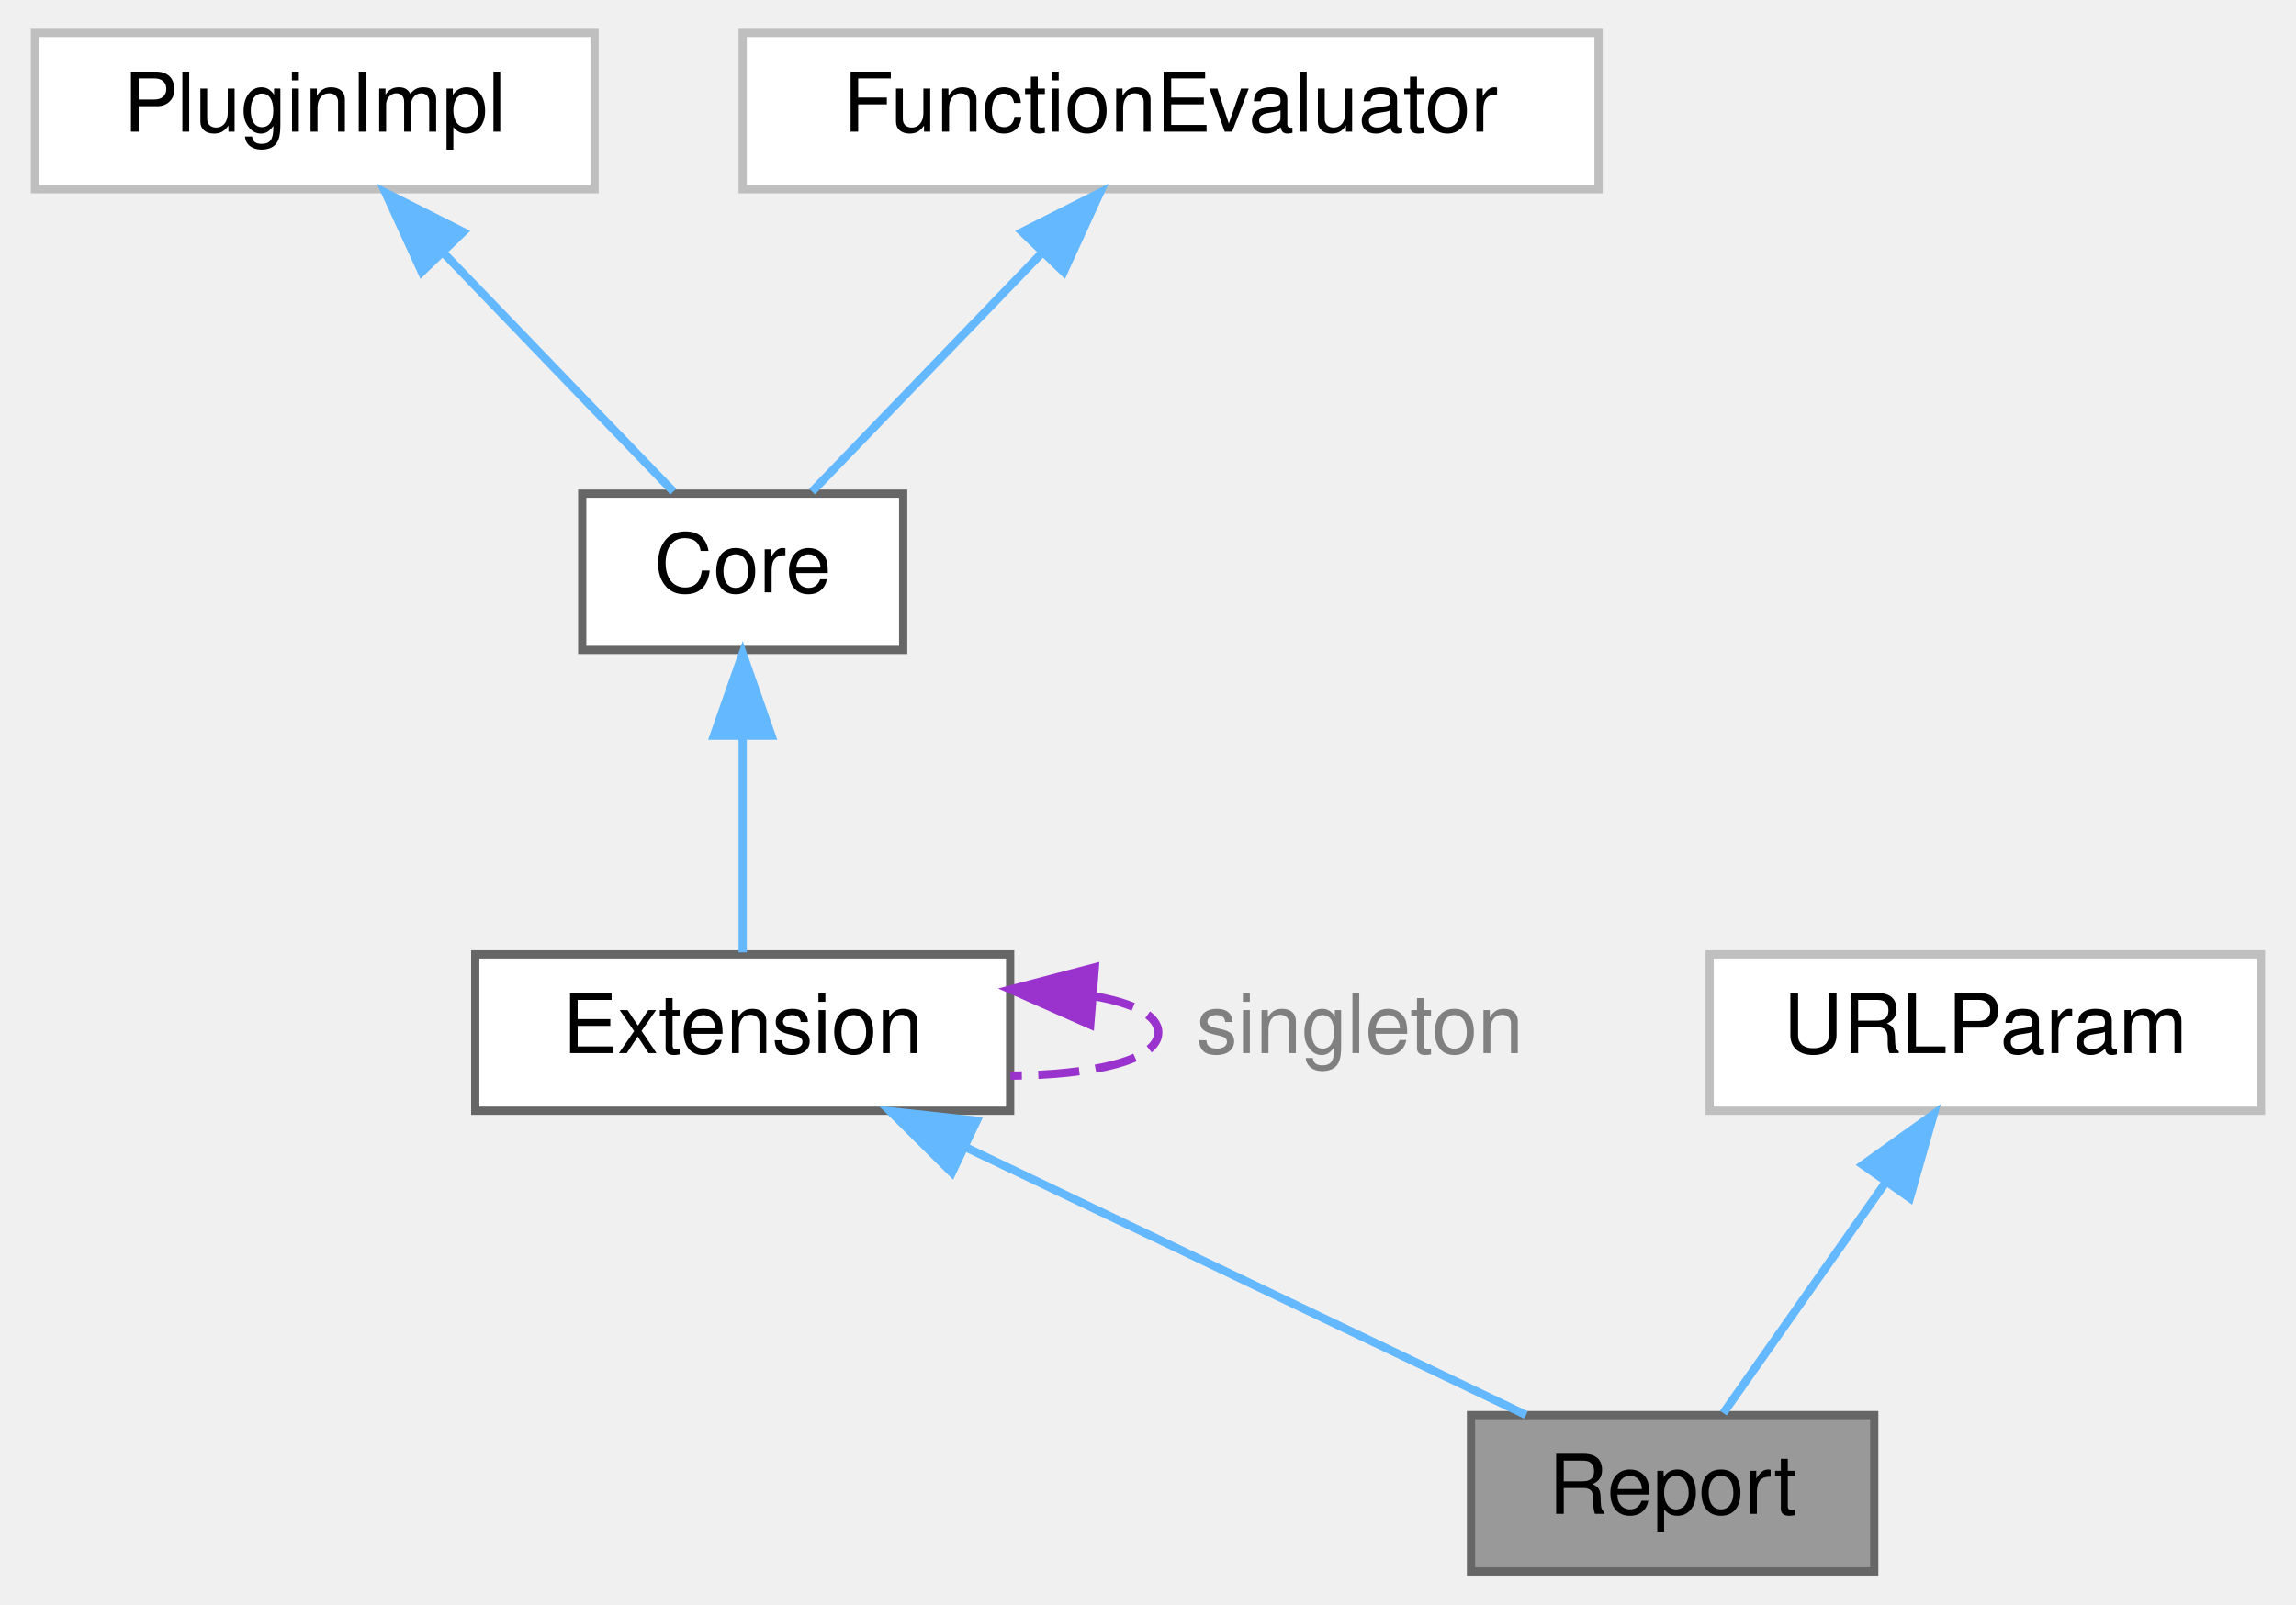
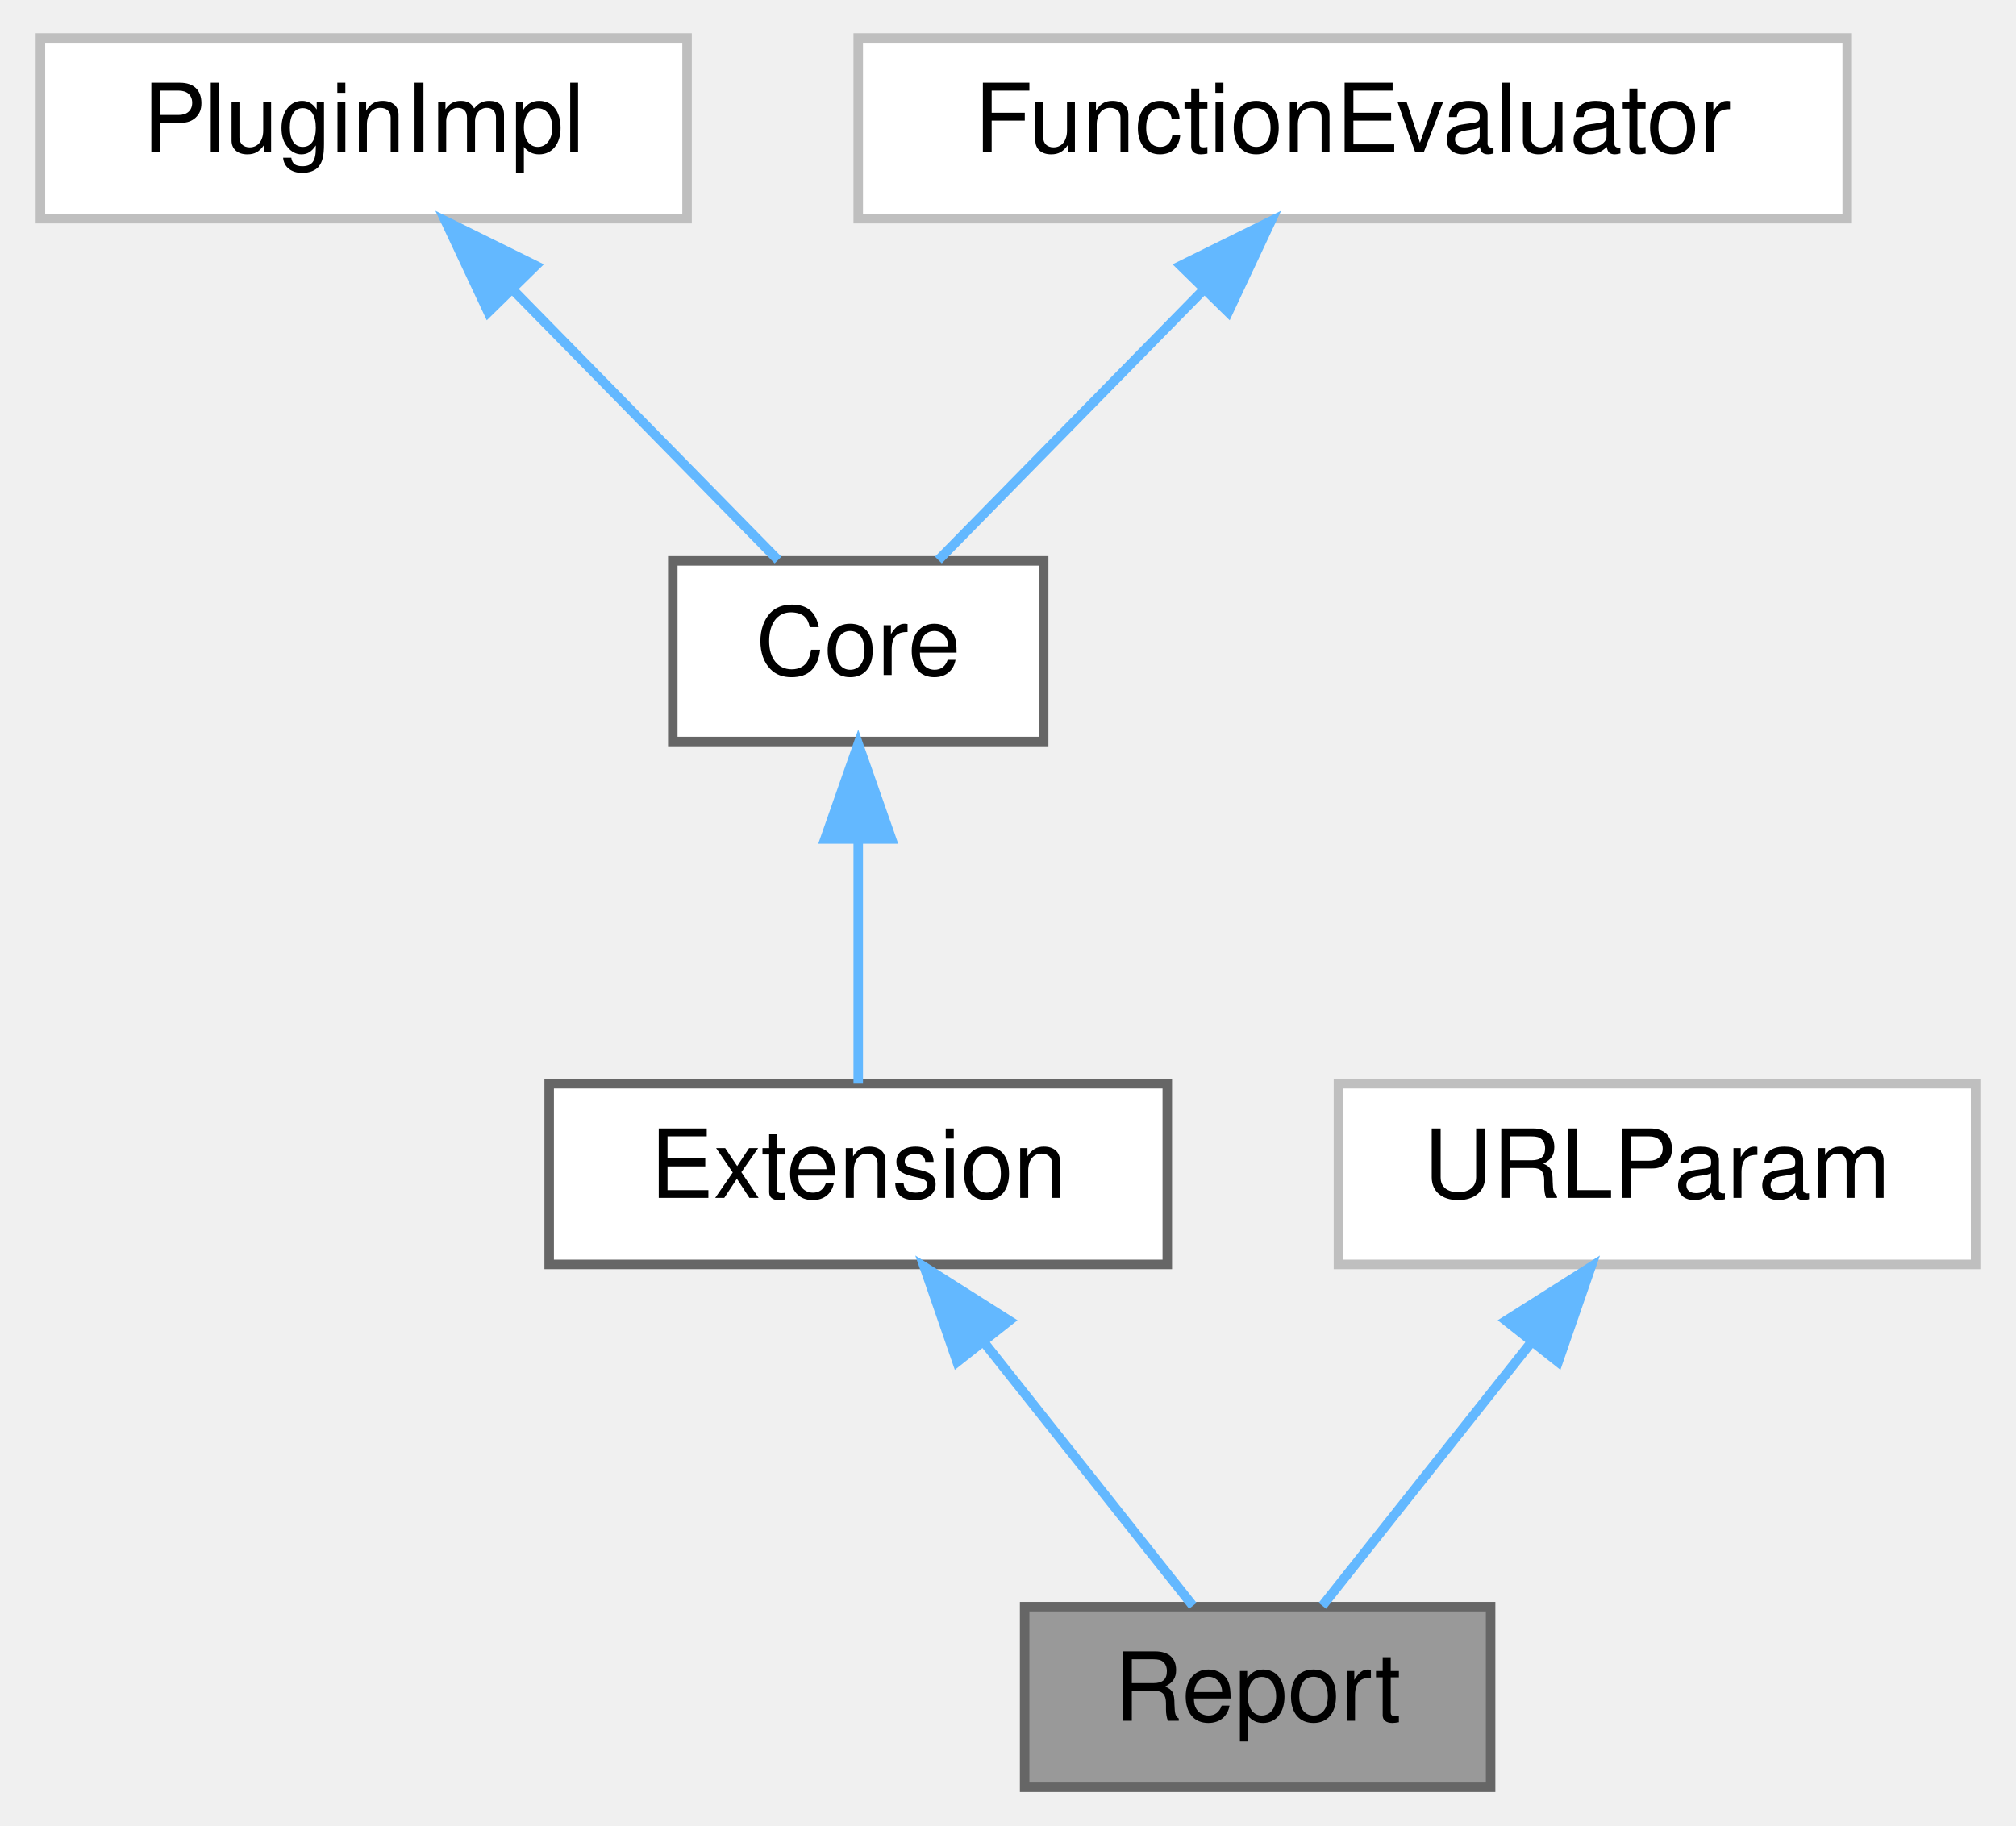
- <svg xmlns="http://www.w3.org/2000/svg" xmlns:xlink="http://www.w3.org/1999/xlink" width="279pt" height="195pt" viewBox="0.00 0.00 278.50 195.00">
-   <g id="graph0" class="graph" transform="scale(1 1) rotate(0) translate(4 191)">
+ <svg xmlns="http://www.w3.org/2000/svg" xmlns:xlink="http://www.w3.org/1999/xlink" width="212pt" height="192pt" viewBox="0.00 0.00 211.50 192.00">
+   <g id="graph0" class="graph" transform="scale(1 1) rotate(0) translate(4 188)">
    <g id="Node000001" class="node">
      <g id="a_Node000001">
        <a xlink:title=" ">
-           <polygon fill="#999999" stroke="#666666" points="223.5,-19 174.5,-19 174.5,0 223.5,0 223.5,-19" />
-           <text text-anchor="middle" x="199" y="-7" font-family="Helvetica,sans-Serif" font-size="10.00">Report</text>
+           <polygon fill="#999999" stroke="#666666" points="152.5,-19 103.5,-19 103.5,0 152.5,0 152.5,-19" />
+           <text text-anchor="middle" x="128" y="-7" font-family="Helvetica,sans-Serif" font-size="10.00">Report</text>
        </a>
      </g>
    </g>
    <g id="Node000002" class="node">
      <g id="a_Node000002">
        <a xlink:href="classfr_1_1inria_1_1corese_1_1core_1_1extension_1_1Extension.html" target="_top" xlink:title="Generic Java Extension function public class prefix fun: &lt;function://fr.inria.corese....">
-           <polygon fill="white" stroke="#666666" points="118.5,-75 53.5,-75 53.5,-56 118.5,-56 118.5,-75" />
-           <text text-anchor="middle" x="86" y="-63" font-family="Helvetica,sans-Serif" font-size="10.00">Extension</text>
+           <polygon fill="white" stroke="#666666" points="118.5,-74 53.5,-74 53.5,-55 118.5,-55 118.5,-74" />
+           <text text-anchor="middle" x="86" y="-62" font-family="Helvetica,sans-Serif" font-size="10.00">Extension</text>
        </a>
      </g>
    </g>
    <g id="edge1_Node000001_Node000002" class="edge">
      <g id="a_edge1_Node000001_Node000002">
        <a xlink:title=" ">
-           <path fill="none" stroke="#63b8ff" d="M113,-51.6C134.11,-41.51 162.86,-27.77 181.18,-19.02" />
-           <polygon fill="#63b8ff" stroke="#63b8ff" points="111.42,-48.47 103.91,-55.94 114.44,-54.79 111.42,-48.47" />
+           <path fill="none" stroke="#63b8ff" d="M99.33,-46.67C106.61,-37.5 115.3,-26.52 121.19,-19.09" />
+           <polygon fill="#63b8ff" stroke="#63b8ff" points="96.4,-44.74 92.94,-54.75 101.89,-49.08 96.4,-44.74" />
        </a>
      </g>
-     </g>
-     <g id="edge5_Node000002_Node000002" class="edge">
-       <g id="a_edge5_Node000002_Node000002">
-         <a xlink:title=" ">
-           <path fill="none" stroke="#9a32cd" stroke-dasharray="5,2" d="M128.64,-69.93C133.41,-69.1 136.5,-67.62 136.5,-65.5 136.5,-62.11 128.6,-60.36 118.54,-60.26" />
-           <polygon fill="#9a32cd" stroke="#9a32cd" points="128.23,-66.45 118.54,-70.74 128.79,-73.43 128.23,-66.45" />
-         </a>
-       </g>
-       <text text-anchor="middle" x="161" y="-63" font-family="Helvetica,sans-Serif" font-size="10.00" fill="grey"> singleton</text>
    </g>
    <g id="Node000003" class="node">
      <g id="a_Node000003">
        <a xlink:href="classfr_1_1inria_1_1corese_1_1core_1_1extension_1_1Core.html" target="_top" xlink:title="Super class for Java extension function class public class Myclass extends Core Extension function ca...">
-           <polygon fill="white" stroke="#666666" points="105.5,-131 66.5,-131 66.5,-112 105.5,-112 105.5,-131" />
-           <text text-anchor="middle" x="86" y="-119" font-family="Helvetica,sans-Serif" font-size="10.00">Core</text>
+           <polygon fill="white" stroke="#666666" points="105.5,-129 66.5,-129 66.5,-110 105.5,-110 105.5,-129" />
+           <text text-anchor="middle" x="86" y="-117" font-family="Helvetica,sans-Serif" font-size="10.00">Core</text>
        </a>
      </g>
    </g>
    <g id="edge2_Node000002_Node000003" class="edge">
      <g id="a_edge2_Node000002_Node000003">
        <a xlink:title=" ">
-           <path fill="none" stroke="#63b8ff" d="M86,-101.3C86,-92.41 86,-82.28 86,-75.25" />
-           <polygon fill="#63b8ff" stroke="#63b8ff" points="82.5,-101.58 86,-111.58 89.5,-101.58 82.5,-101.58" />
+           <path fill="none" stroke="#63b8ff" d="M86,-99.66C86,-90.93 86,-80.99 86,-74.09" />
+           <polygon fill="#63b8ff" stroke="#63b8ff" points="82.5,-99.75 86,-109.75 89.5,-99.75 82.5,-99.75" />
        </a>
      </g>
    </g>
    <g id="Node000004" class="node">
      <g id="a_Node000004">
        <a xlink:title=" ">
-           <polygon fill="white" stroke="#bfbfbf" points="68,-187 0,-187 0,-168 68,-168 68,-187" />
-           <text text-anchor="middle" x="34" y="-175" font-family="Helvetica,sans-Serif" font-size="10.00">PluginImpl</text>
+           <polygon fill="white" stroke="#bfbfbf" points="68,-184 0,-184 0,-165 68,-165 68,-184" />
+           <text text-anchor="middle" x="34" y="-172" font-family="Helvetica,sans-Serif" font-size="10.00">PluginImpl</text>
        </a>
      </g>
    </g>
    <g id="edge3_Node000003_Node000004" class="edge">
      <g id="a_edge3_Node000003_Node000004">
        <a xlink:title=" ">
-           <path fill="none" stroke="#63b8ff" d="M49.68,-160.22C58.84,-150.7 70.05,-139.06 77.57,-131.25" />
-           <polygon fill="#63b8ff" stroke="#63b8ff" points="47,-157.95 42.59,-167.58 52.04,-162.81 47,-157.95" />
+           <path fill="none" stroke="#63b8ff" d="M49.68,-157.52C58.84,-148.18 70.05,-136.75 77.57,-129.09" />
+           <polygon fill="#63b8ff" stroke="#63b8ff" points="47.09,-155.16 42.59,-164.75 52.09,-160.06 47.09,-155.16" />
        </a>
      </g>
    </g>
    <g id="Node000005" class="node">
      <g id="a_Node000005">
        <a xlink:title=" ">
-           <polygon fill="white" stroke="#bfbfbf" points="190,-187 86,-187 86,-168 190,-168 190,-187" />
-           <text text-anchor="middle" x="138" y="-175" font-family="Helvetica,sans-Serif" font-size="10.00">FunctionEvaluator</text>
+           <polygon fill="white" stroke="#bfbfbf" points="190,-184 86,-184 86,-165 190,-165 190,-184" />
+           <text text-anchor="middle" x="138" y="-172" font-family="Helvetica,sans-Serif" font-size="10.00">FunctionEvaluator</text>
        </a>
      </g>
    </g>
    <g id="edge4_Node000003_Node000005" class="edge">
      <g id="a_edge4_Node000003_Node000005">
        <a xlink:title=" ">
-           <path fill="none" stroke="#63b8ff" d="M122.32,-160.22C113.16,-150.7 101.95,-139.06 94.43,-131.25" />
-           <polygon fill="#63b8ff" stroke="#63b8ff" points="119.96,-162.81 129.41,-167.58 125,-157.95 119.96,-162.81" />
+           <path fill="none" stroke="#63b8ff" d="M122.32,-157.52C113.16,-148.18 101.95,-136.75 94.43,-129.09" />
+           <polygon fill="#63b8ff" stroke="#63b8ff" points="119.91,-160.06 129.41,-164.75 124.91,-155.16 119.91,-160.06" />
        </a>
      </g>
    </g>
    <g id="Node000006" class="node">
      <g id="a_Node000006">
        <a xlink:title=" ">
-           <polygon fill="white" stroke="#bfbfbf" points="270.5,-75 203.5,-75 203.5,-56 270.5,-56 270.5,-75" />
-           <text text-anchor="middle" x="237" y="-63" font-family="Helvetica,sans-Serif" font-size="10.00">URLParam</text>
+           <polygon fill="white" stroke="#bfbfbf" points="203.5,-74 136.5,-74 136.5,-55 203.5,-55 203.5,-74" />
+           <text text-anchor="middle" x="170" y="-62" font-family="Helvetica,sans-Serif" font-size="10.00">URLParam</text>
        </a>
      </g>
    </g>
-     <g id="edge6_Node000001_Node000006" class="edge">
-       <g id="a_edge6_Node000001_Node000006">
+     <g id="edge5_Node000001_Node000006" class="edge">
+       <g id="a_edge5_Node000001_Node000006">
        <a xlink:title=" ">
-           <path fill="none" stroke="#63b8ff" d="M224.94,-47.36C218.36,-38 210.49,-26.83 205.16,-19.25" />
-           <polygon fill="#63b8ff" stroke="#63b8ff" points="222.11,-49.42 230.73,-55.58 227.83,-45.39 222.11,-49.42" />
+           <path fill="none" stroke="#63b8ff" d="M156.67,-46.67C149.39,-37.5 140.7,-26.52 134.81,-19.09" />
+           <polygon fill="#63b8ff" stroke="#63b8ff" points="154.11,-49.08 163.06,-54.75 159.6,-44.74 154.11,-49.08" />
        </a>
      </g>
    </g>
  </g>
</svg>
